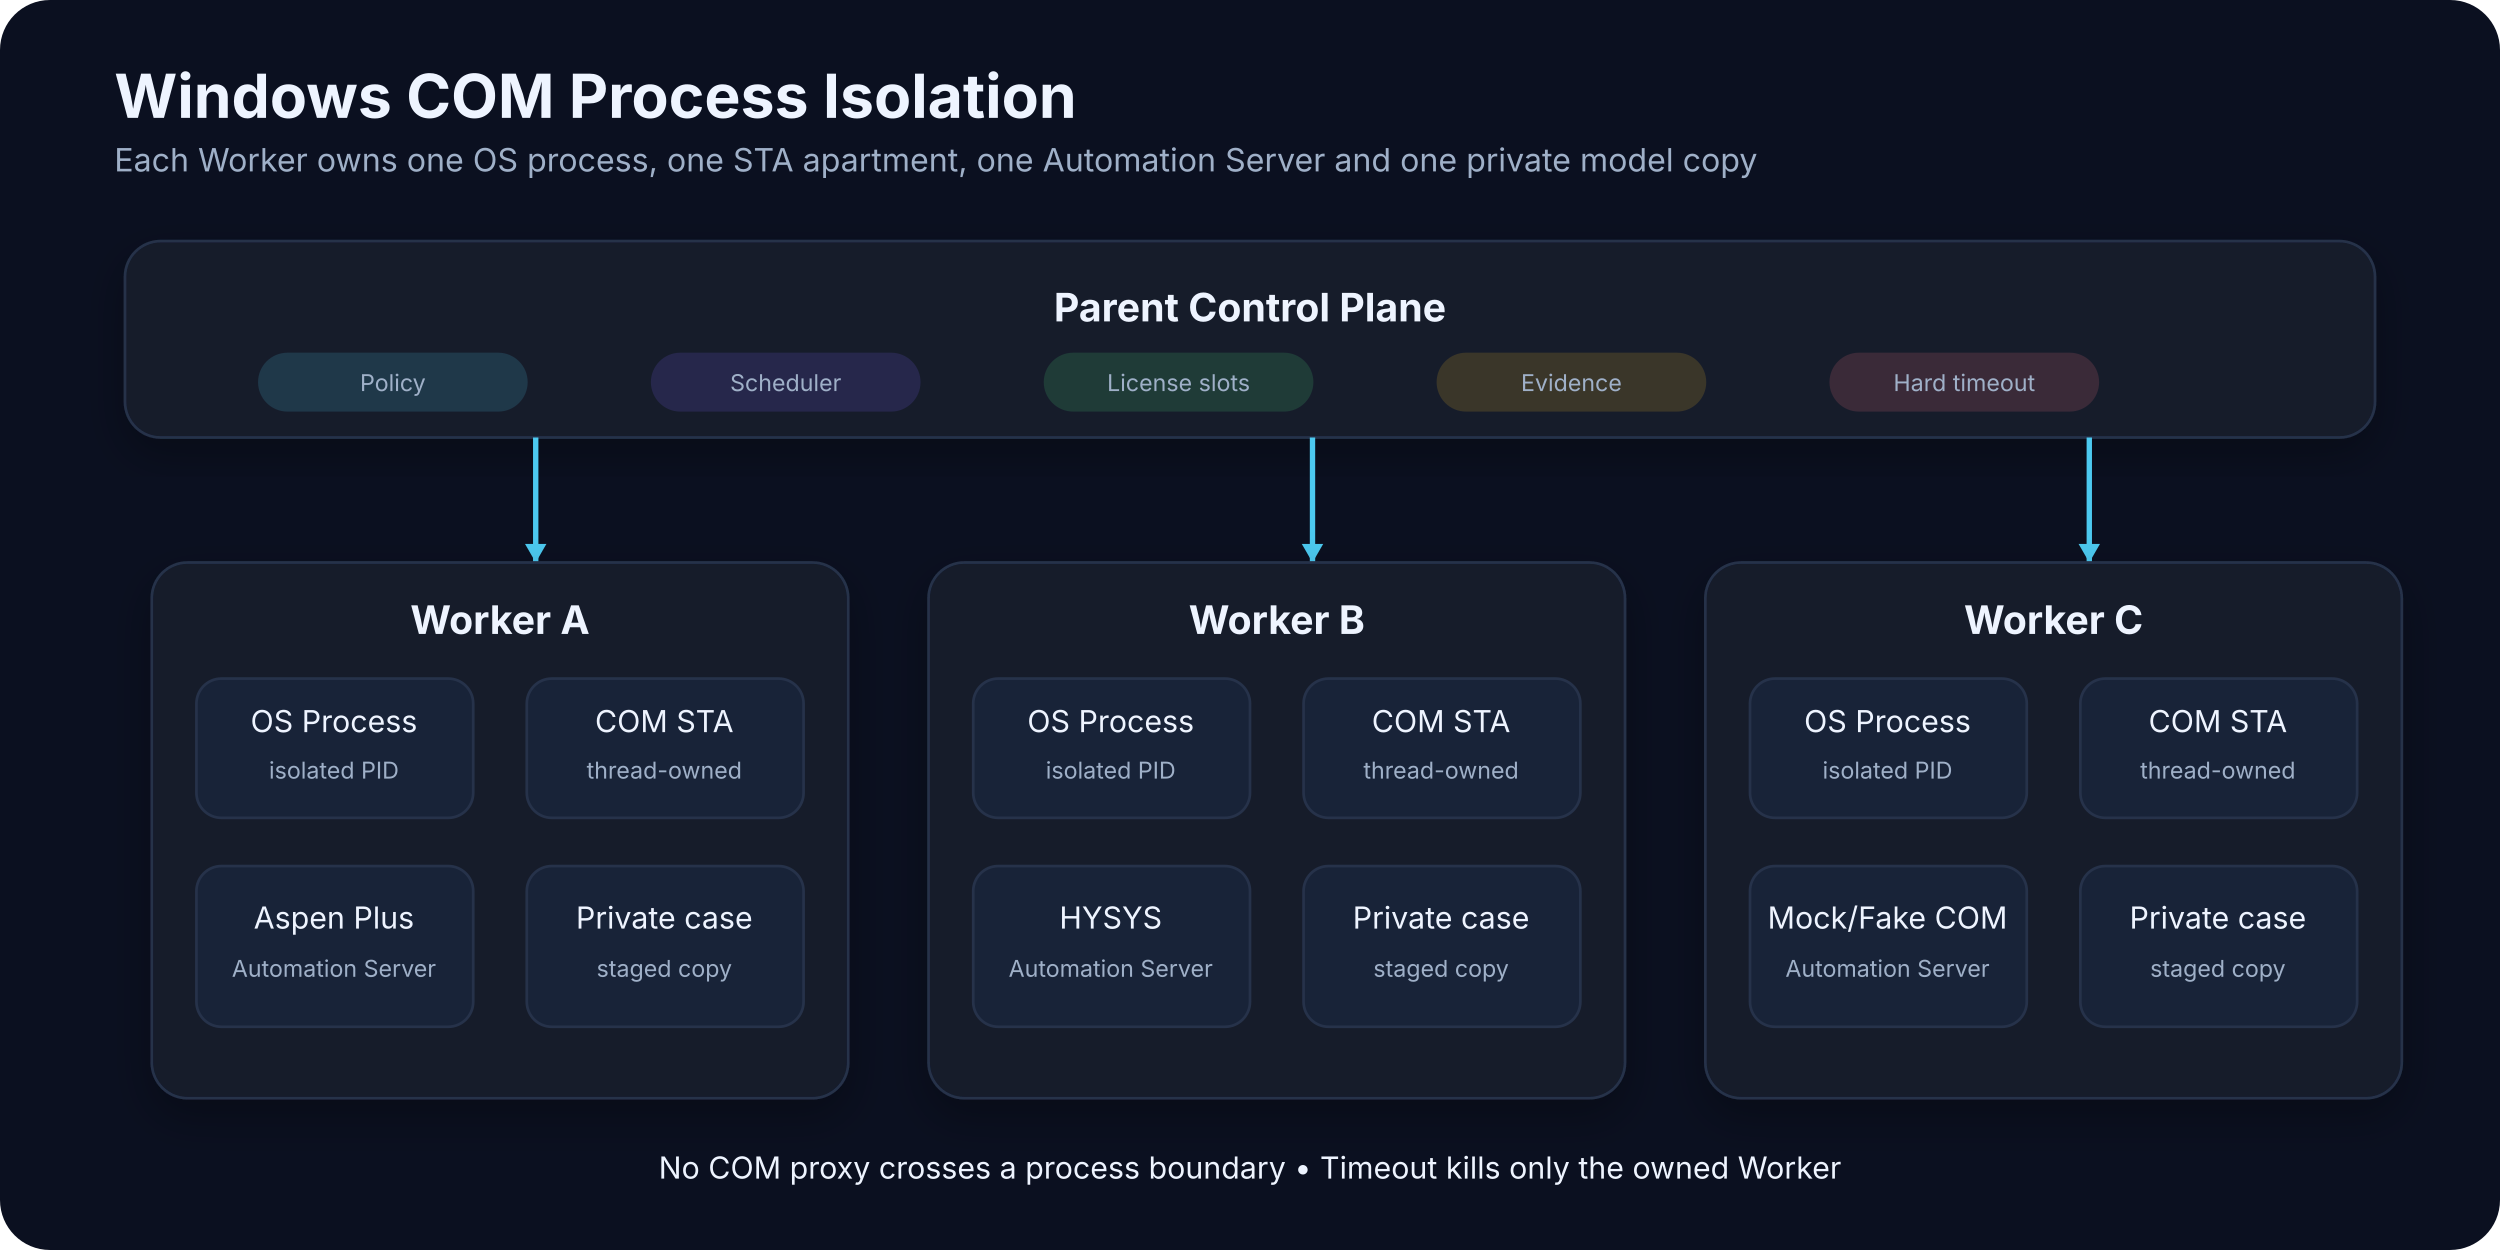
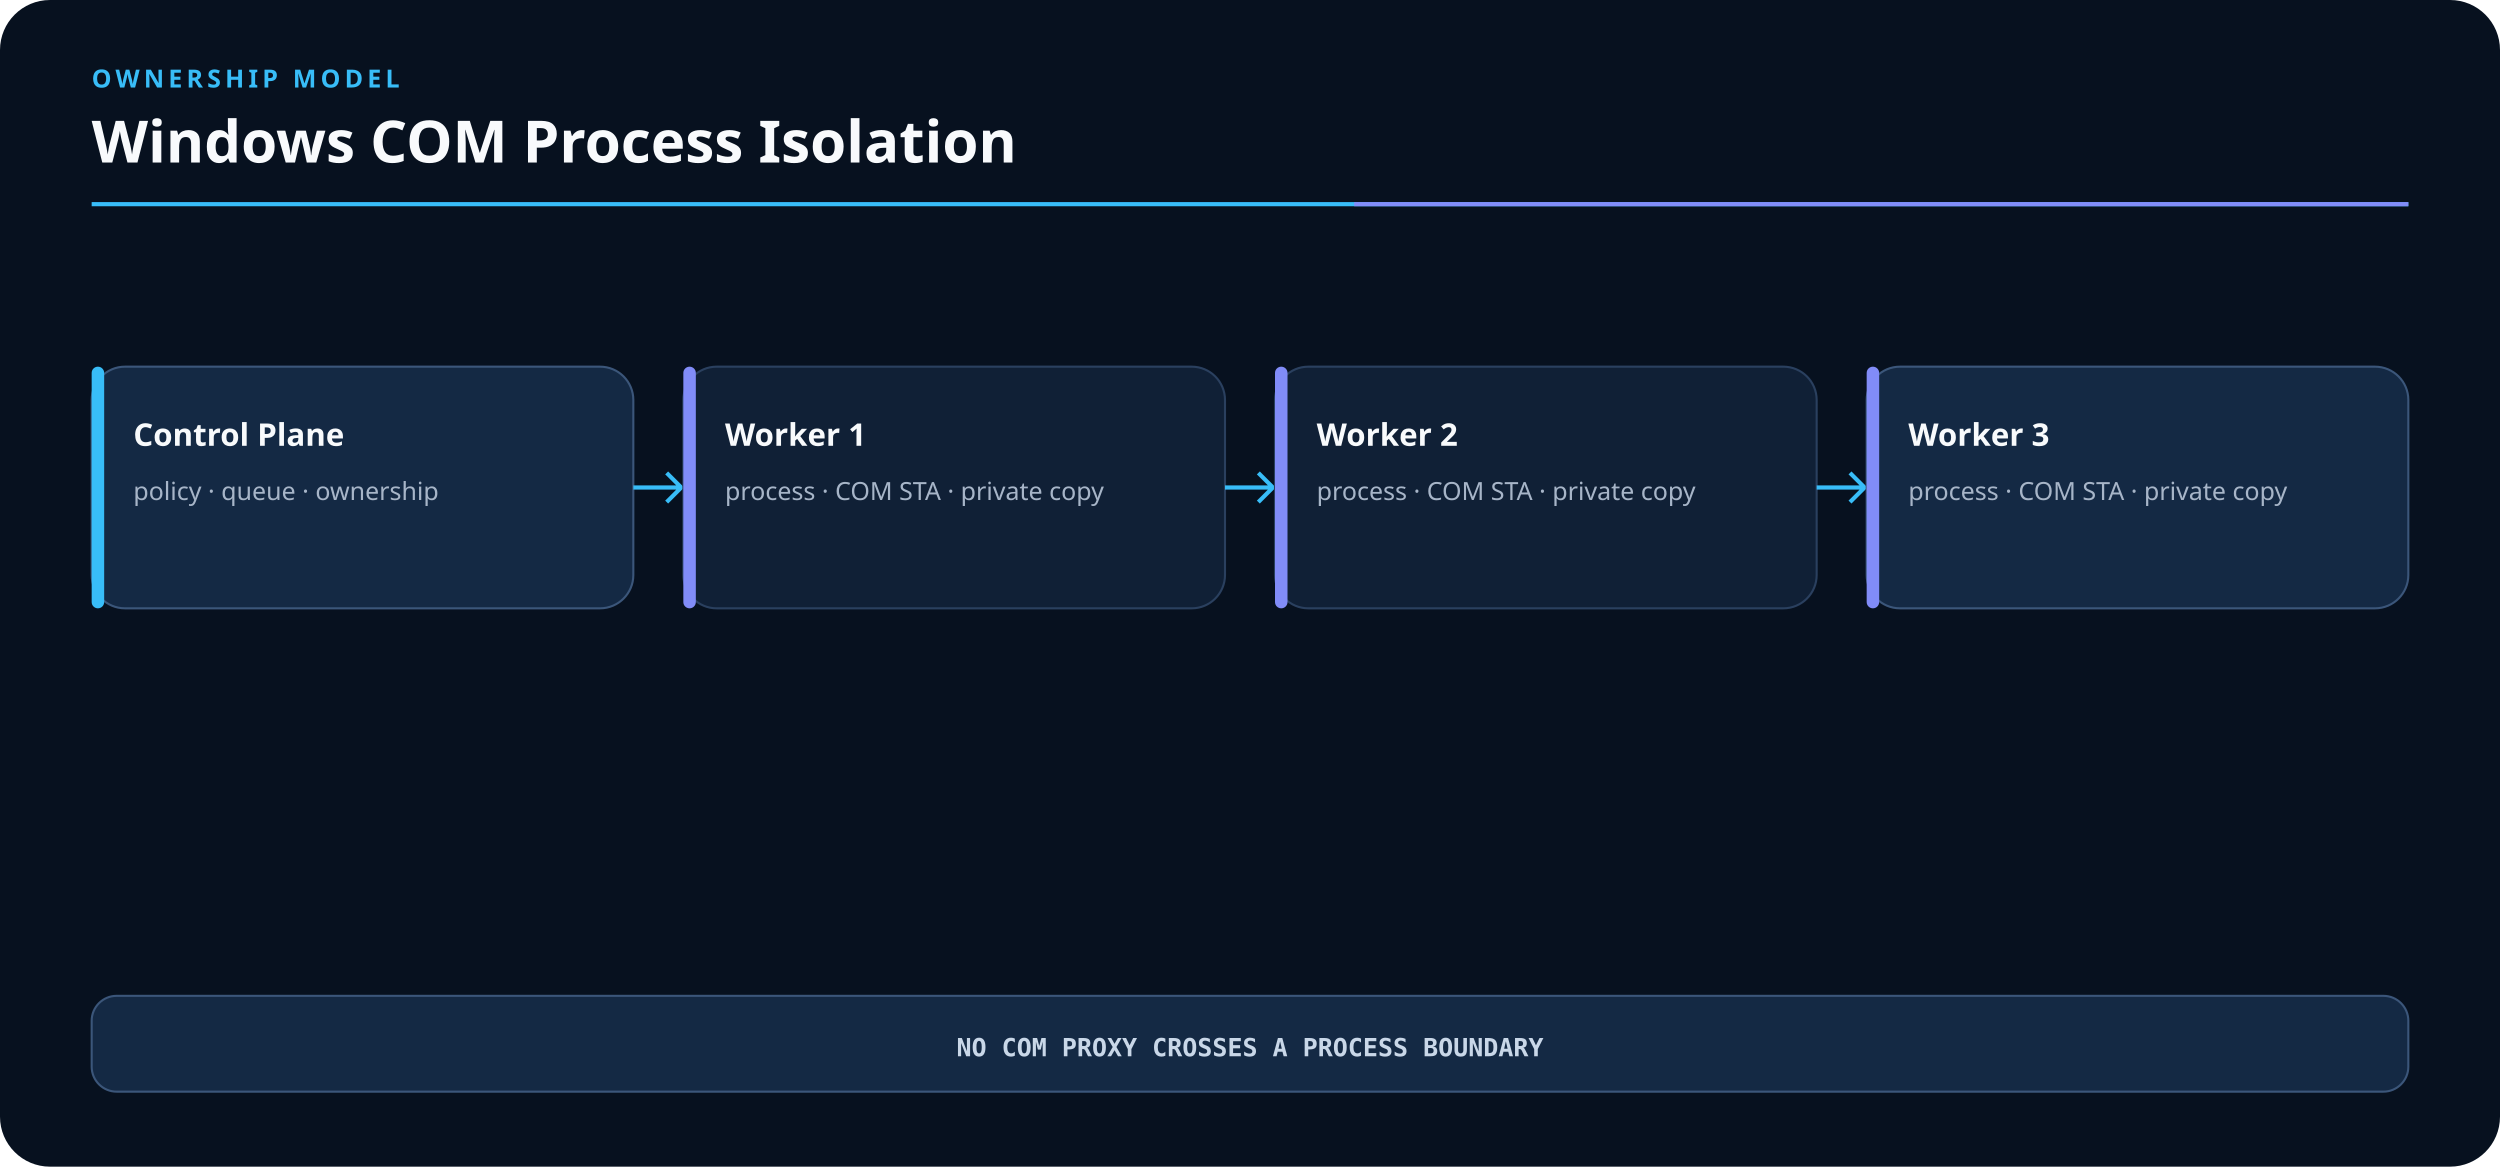
- <svg xmlns="http://www.w3.org/2000/svg" width="1400" height="700" viewBox="0 0 1400 700" role="img" aria-labelledby="title desc">
-   <rect width="1400" height="700" rx="28" fill="#0b1020" />
-   <defs>
-     <filter id="shadow" x="-20%" y="-20%" width="140%" height="140%">
-       <feDropShadow dx="0" dy="10" stdDeviation="12" flood-color="#000" flood-opacity=".28" />
-     </filter>
-     <style>text{font-family:Inter,Segoe UI,Arial,sans-serif}.title{fill:#eef4ff;font-size:34px;font-weight:750}.sub{fill:#9fb0c8;font-size:18px}.h{fill:#eef4ff;font-size:22px;font-weight:700}.b{fill:#eef4ff;font-size:17px}.m{fill:#9fb0c8;font-size:15px}.small{fill:#9fb0c8;font-size:13px}.panel{fill:#131a2b;stroke:#26324a;stroke-width:1.5}.panel2{fill:#182338;stroke:#26324a;stroke-width:1.5}</style>
-   </defs>
-   <text x="64" y="66" class="title">Windows COM Process Isolation</text>
-   <text x="64" y="96" class="sub">Each Worker owns one OS process, one STA apartment, one Automation Server and one private model copy</text>
-   <rect x="70" y="135" width="1260" height="110" rx="20" class="panel" filter="url(#shadow)" />
-   <text x="700" y="180" class="h" text-anchor="middle">Parent Control Plane</text>
-   <rect x="145" y="198" width="150" height="32" rx="16" fill="#4cc9f0" opacity=".16" stroke="#4cc9f0" />
-   <text x="220" y="219" class="small" text-anchor="middle">Policy</text>
-   <rect x="365" y="198" width="150" height="32" rx="16" fill="#7b61ff" opacity=".16" stroke="#7b61ff" />
-   <text x="440" y="219" class="small" text-anchor="middle">Scheduler</text>
-   <rect x="585" y="198" width="150" height="32" rx="16" fill="#4ade80" opacity=".16" stroke="#4ade80" />
-   <text x="660" y="219" class="small" text-anchor="middle">License slots</text>
-   <rect x="805" y="198" width="150" height="32" rx="16" fill="#fbbf24" opacity=".16" stroke="#fbbf24" />
-   <text x="880" y="219" class="small" text-anchor="middle">Evidence</text>
-   <rect x="1025" y="198" width="150" height="32" rx="16" fill="#fb7185" opacity=".16" stroke="#fb7185" />
-   <text x="1100" y="219" class="small" text-anchor="middle">Hard timeout</text>
-   <g stroke="#4cc9f0" stroke-width="3">
-     <line x1="300" y1="245" x2="300" y2="315" />
-     <line x1="735" y1="245" x2="735" y2="315" />
-     <line x1="1170" y1="245" x2="1170" y2="315" />
-   </g>
-   <g fill="#4cc9f0">
-     <polygon points="300,315 294,304.6 306,304.6" />
-     <polygon points="735,315 729,304.6 741,304.6" />
-     <polygon points="1170,315 1164,304.6 1176,304.6" />
-   </g>
-   <rect x="85" y="315" width="390" height="300" rx="20" class="panel" filter="url(#shadow)" />
-   <text x="280" y="355" class="h" text-anchor="middle">Worker A</text>
-   <rect x="110" y="380" width="155" height="78" rx="14" class="panel2" />
-   <text x="187" y="410" class="b" text-anchor="middle">OS Process</text>
-   <text x="187" y="436" class="small" text-anchor="middle">isolated PID</text>
-   <rect x="295" y="380" width="155" height="78" rx="14" class="panel2" />
-   <text x="372" y="410" class="b" text-anchor="middle">COM STA</text>
-   <text x="372" y="436" class="small" text-anchor="middle">thread-owned</text>
-   <rect x="110" y="485" width="155" height="90" rx="14" class="panel2" />
-   <text x="187" y="520" class="b" text-anchor="middle">Aspen Plus</text>
-   <text x="187" y="547" class="small" text-anchor="middle">Automation Server</text>
-   <rect x="295" y="485" width="155" height="90" rx="14" class="panel2" />
-   <text x="372" y="520" class="b" text-anchor="middle">Private case</text>
-   <text x="372" y="547" class="small" text-anchor="middle">staged copy</text>
-   <rect x="520" y="315" width="390" height="300" rx="20" class="panel" filter="url(#shadow)" />
-   <text x="715" y="355" class="h" text-anchor="middle">Worker B</text>
-   <rect x="545" y="380" width="155" height="78" rx="14" class="panel2" />
-   <text x="622" y="410" class="b" text-anchor="middle">OS Process</text>
-   <text x="622" y="436" class="small" text-anchor="middle">isolated PID</text>
-   <rect x="730" y="380" width="155" height="78" rx="14" class="panel2" />
-   <text x="807" y="410" class="b" text-anchor="middle">COM STA</text>
-   <text x="807" y="436" class="small" text-anchor="middle">thread-owned</text>
-   <rect x="545" y="485" width="155" height="90" rx="14" class="panel2" />
-   <text x="622" y="520" class="b" text-anchor="middle">HYSYS</text>
-   <text x="622" y="547" class="small" text-anchor="middle">Automation Server</text>
-   <rect x="730" y="485" width="155" height="90" rx="14" class="panel2" />
-   <text x="807" y="520" class="b" text-anchor="middle">Private case</text>
-   <text x="807" y="547" class="small" text-anchor="middle">staged copy</text>
-   <rect x="955" y="315" width="390" height="300" rx="20" class="panel" filter="url(#shadow)" />
-   <text x="1150" y="355" class="h" text-anchor="middle">Worker C</text>
-   <rect x="980" y="380" width="155" height="78" rx="14" class="panel2" />
-   <text x="1057" y="410" class="b" text-anchor="middle">OS Process</text>
-   <text x="1057" y="436" class="small" text-anchor="middle">isolated PID</text>
-   <rect x="1165" y="380" width="155" height="78" rx="14" class="panel2" />
-   <text x="1242" y="410" class="b" text-anchor="middle">COM STA</text>
-   <text x="1242" y="436" class="small" text-anchor="middle">thread-owned</text>
-   <rect x="980" y="485" width="155" height="90" rx="14" class="panel2" />
-   <text x="1057" y="520" class="b" text-anchor="middle">Mock/Fake COM</text>
-   <text x="1057" y="547" class="small" text-anchor="middle">Automation Server</text>
-   <rect x="1165" y="485" width="155" height="90" rx="14" class="panel2" />
-   <text x="1242" y="520" class="b" text-anchor="middle">Private case</text>
-   <text x="1242" y="547" class="small" text-anchor="middle">staged copy</text>
-   <text x="700" y="660" class="b" text-anchor="middle">No COM proxy crosses a process boundary • Timeout kills only the owned Worker</text>
+ <svg xmlns="http://www.w3.org/2000/svg" viewBox="0 0 1200 560" role="img" aria-labelledby="title desc">
+   <style>.h{font:700 28px system-ui,sans-serif;fill:#F8FAFC}.e{font:700 12px system-ui,sans-serif;fill:#38BDF8;letter-spacing:2px}.l{font:650 15px system-ui,sans-serif;fill:#F8FAFC}.s{font:500 12px system-ui,sans-serif;fill:#A7B5C8}.m{font:600 12px monospace;fill:#C9D7E8}.c{fill:#102036;stroke:#2A405F}.d{fill:#142944;stroke:#3B567A}</style>
+   <rect width="1200" height="560" rx="24" fill="#07111F" />
+   <text x="44" y="42" class="e">OWNERSHIP MODEL</text>
+   <text x="44" y="78" class="h">Windows COM Process Isolation</text>
+   <path d="M44 98H1156" stroke="#38BDF8" stroke-width="2" />
+   <path d="M650 98H1156" stroke="#818CF8" stroke-width="2" />
+   <rect x="44.0" y="176" width="260.0" height="116" rx="16" class="d" />
+   <rect x="44.0" y="176" width="6" height="116" rx="3" fill="#38BDF8" />
+   <text x="64.0" y="214" class="l">Control Plane</text>
+   <text x="64.0" y="240" class="s">policy · queue · ownership</text>
+   <path d="M304.0 234.0h23m-7-7 7 7-7 7" fill="none" stroke="#38BDF8" stroke-width="2" />
+   <rect x="328.0" y="176" width="260.0" height="116" rx="16" class="c" />
+   <rect x="328.0" y="176" width="6" height="116" rx="3" fill="#818CF8" />
+   <text x="348.0" y="214" class="l">Worker 1</text>
+   <text x="348.0" y="240" class="s">process · COM STA · private copy</text>
+   <path d="M588.0 234.0h23m-7-7 7 7-7 7" fill="none" stroke="#38BDF8" stroke-width="2" />
+   <rect x="612.0" y="176" width="260.0" height="116" rx="16" class="c" />
+   <rect x="612.0" y="176" width="6" height="116" rx="3" fill="#818CF8" />
+   <text x="632.0" y="214" class="l">Worker 2</text>
+   <text x="632.0" y="240" class="s">process · COM STA · private copy</text>
+   <path d="M872.0 234.0h23m-7-7 7 7-7 7" fill="none" stroke="#38BDF8" stroke-width="2" />
+   <rect x="896.0" y="176" width="260.0" height="116" rx="16" class="d" />
+   <rect x="896.0" y="176" width="6" height="116" rx="3" fill="#818CF8" />
+   <text x="916.0" y="214" class="l">Worker 3</text>
+   <text x="916.0" y="240" class="s">process · COM STA · private copy</text>
+   <rect x="44" y="478" width="1112" height="46" rx="12" class="d" />
+   <text x="600" y="507" class="m" text-anchor="middle">NO COM PROXY CROSSES A PROCESS BOUNDARY</text>
</svg>
